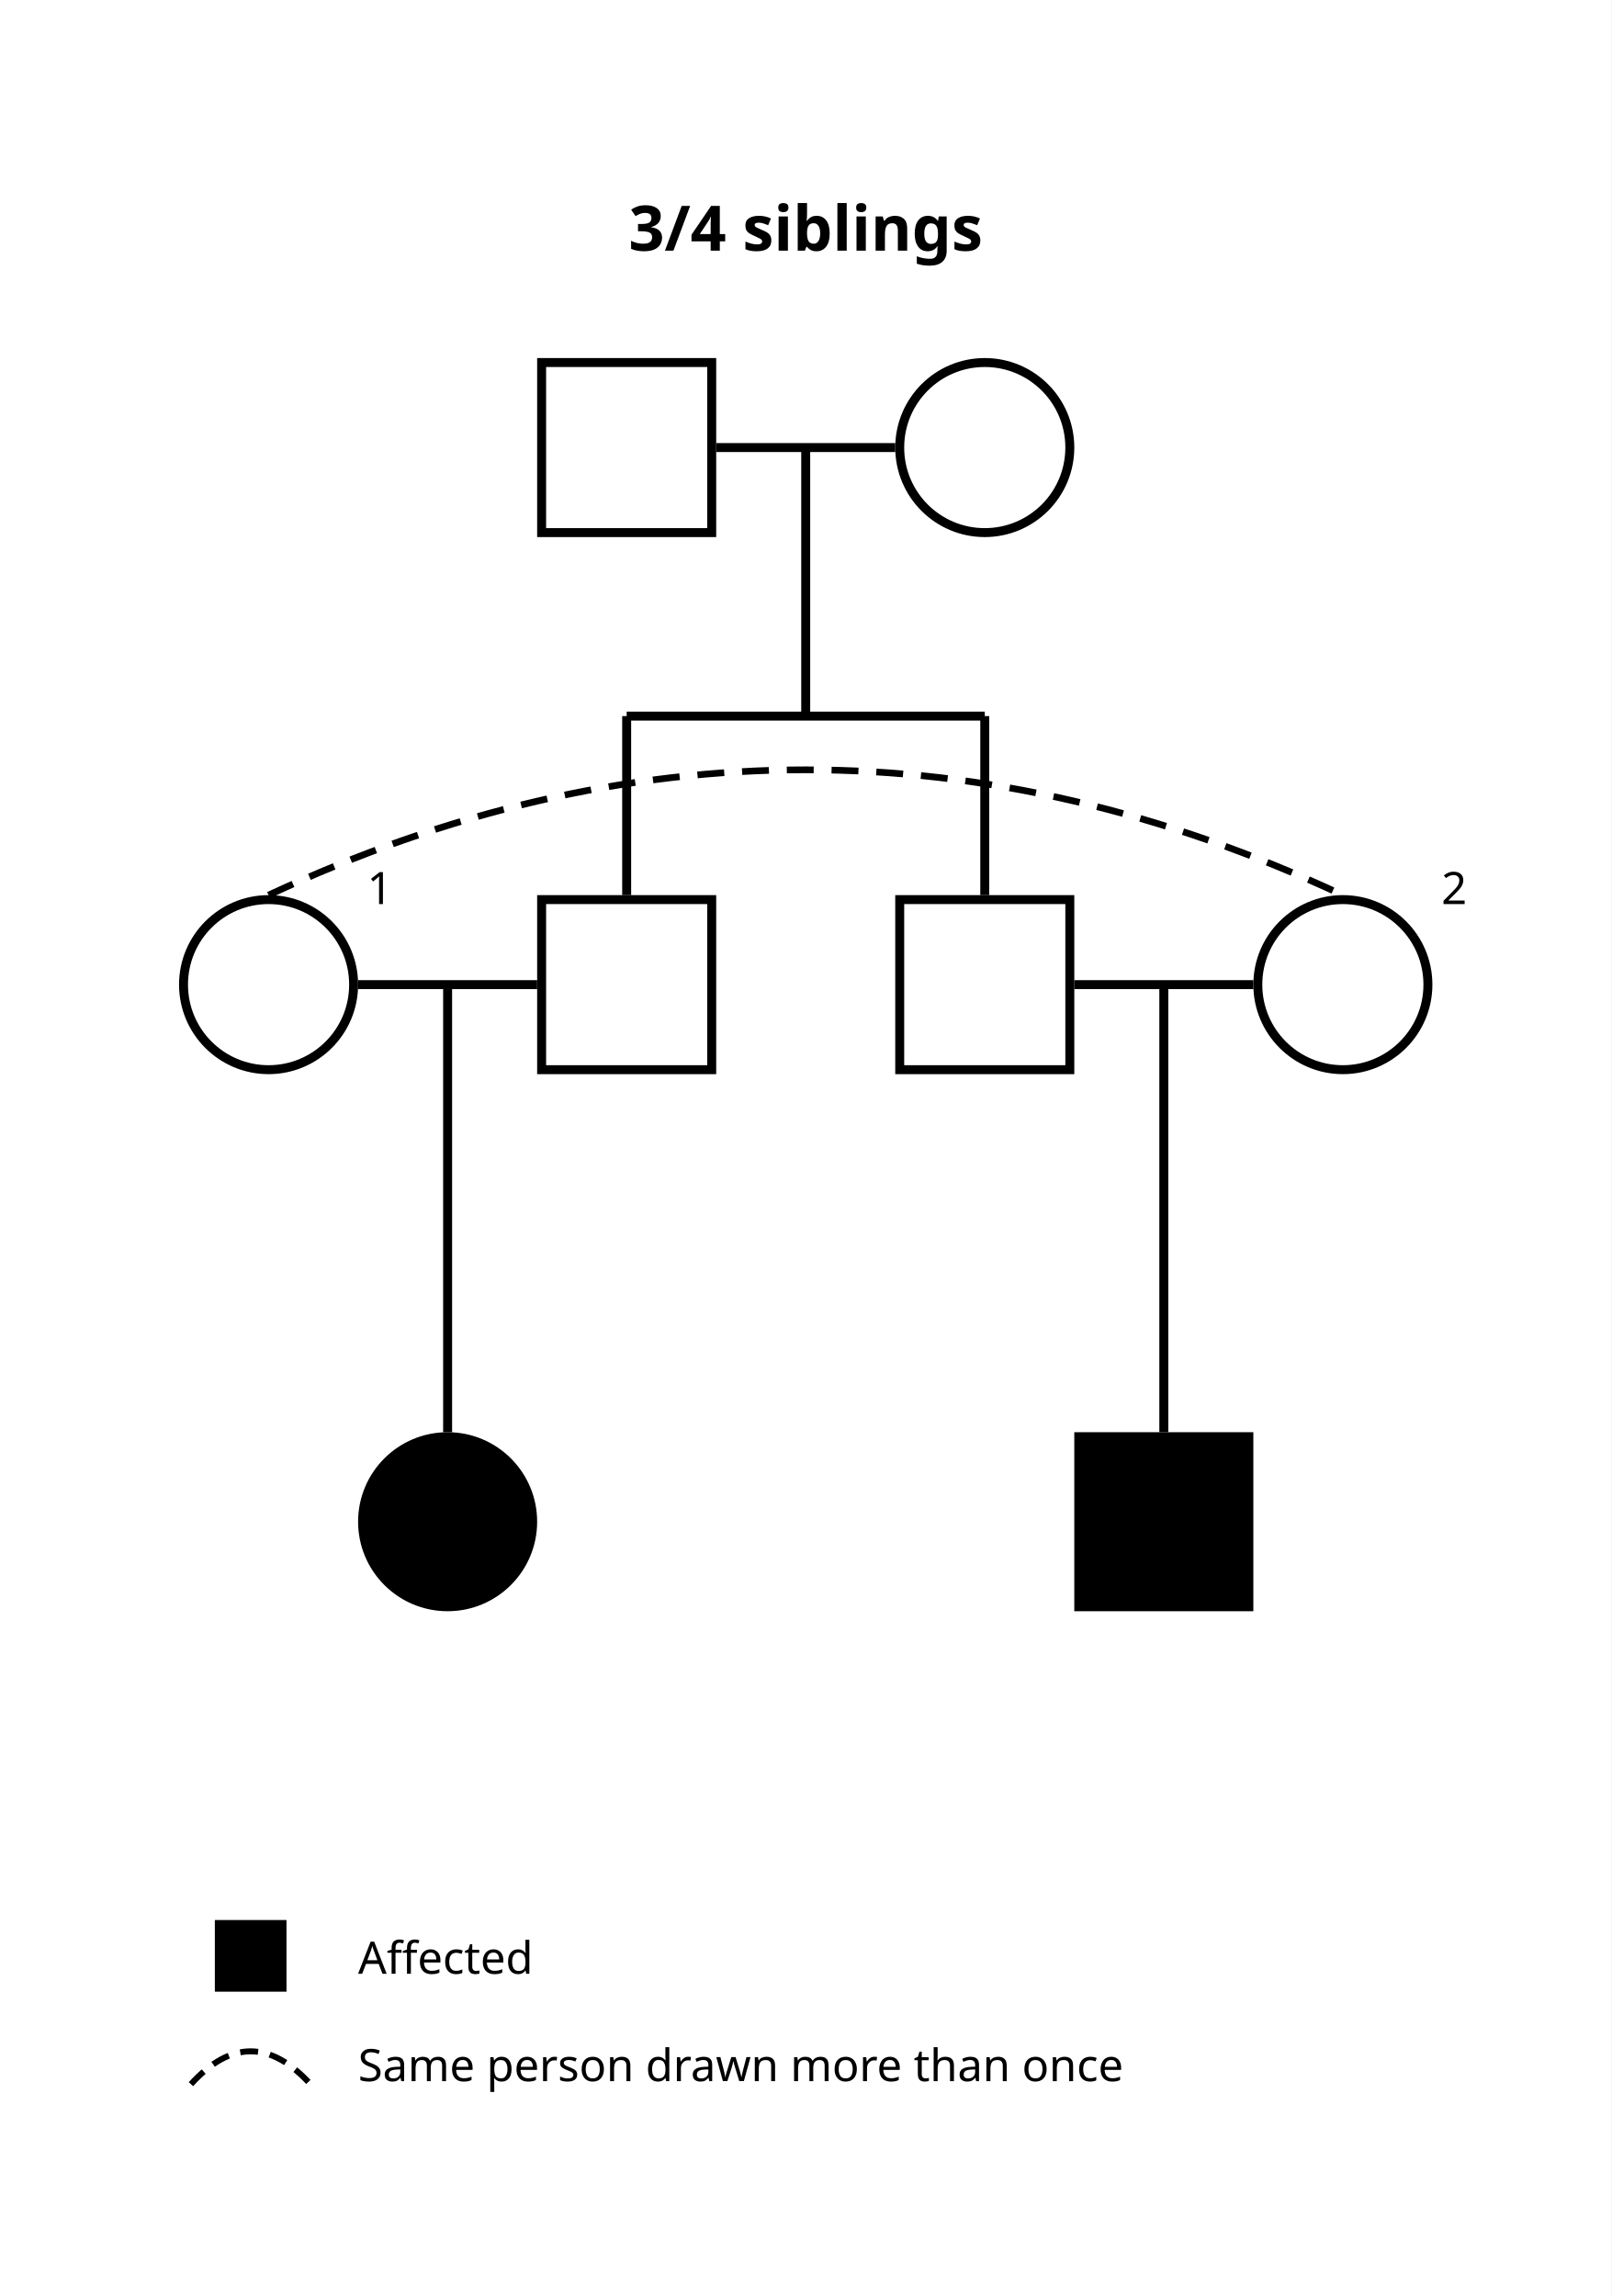
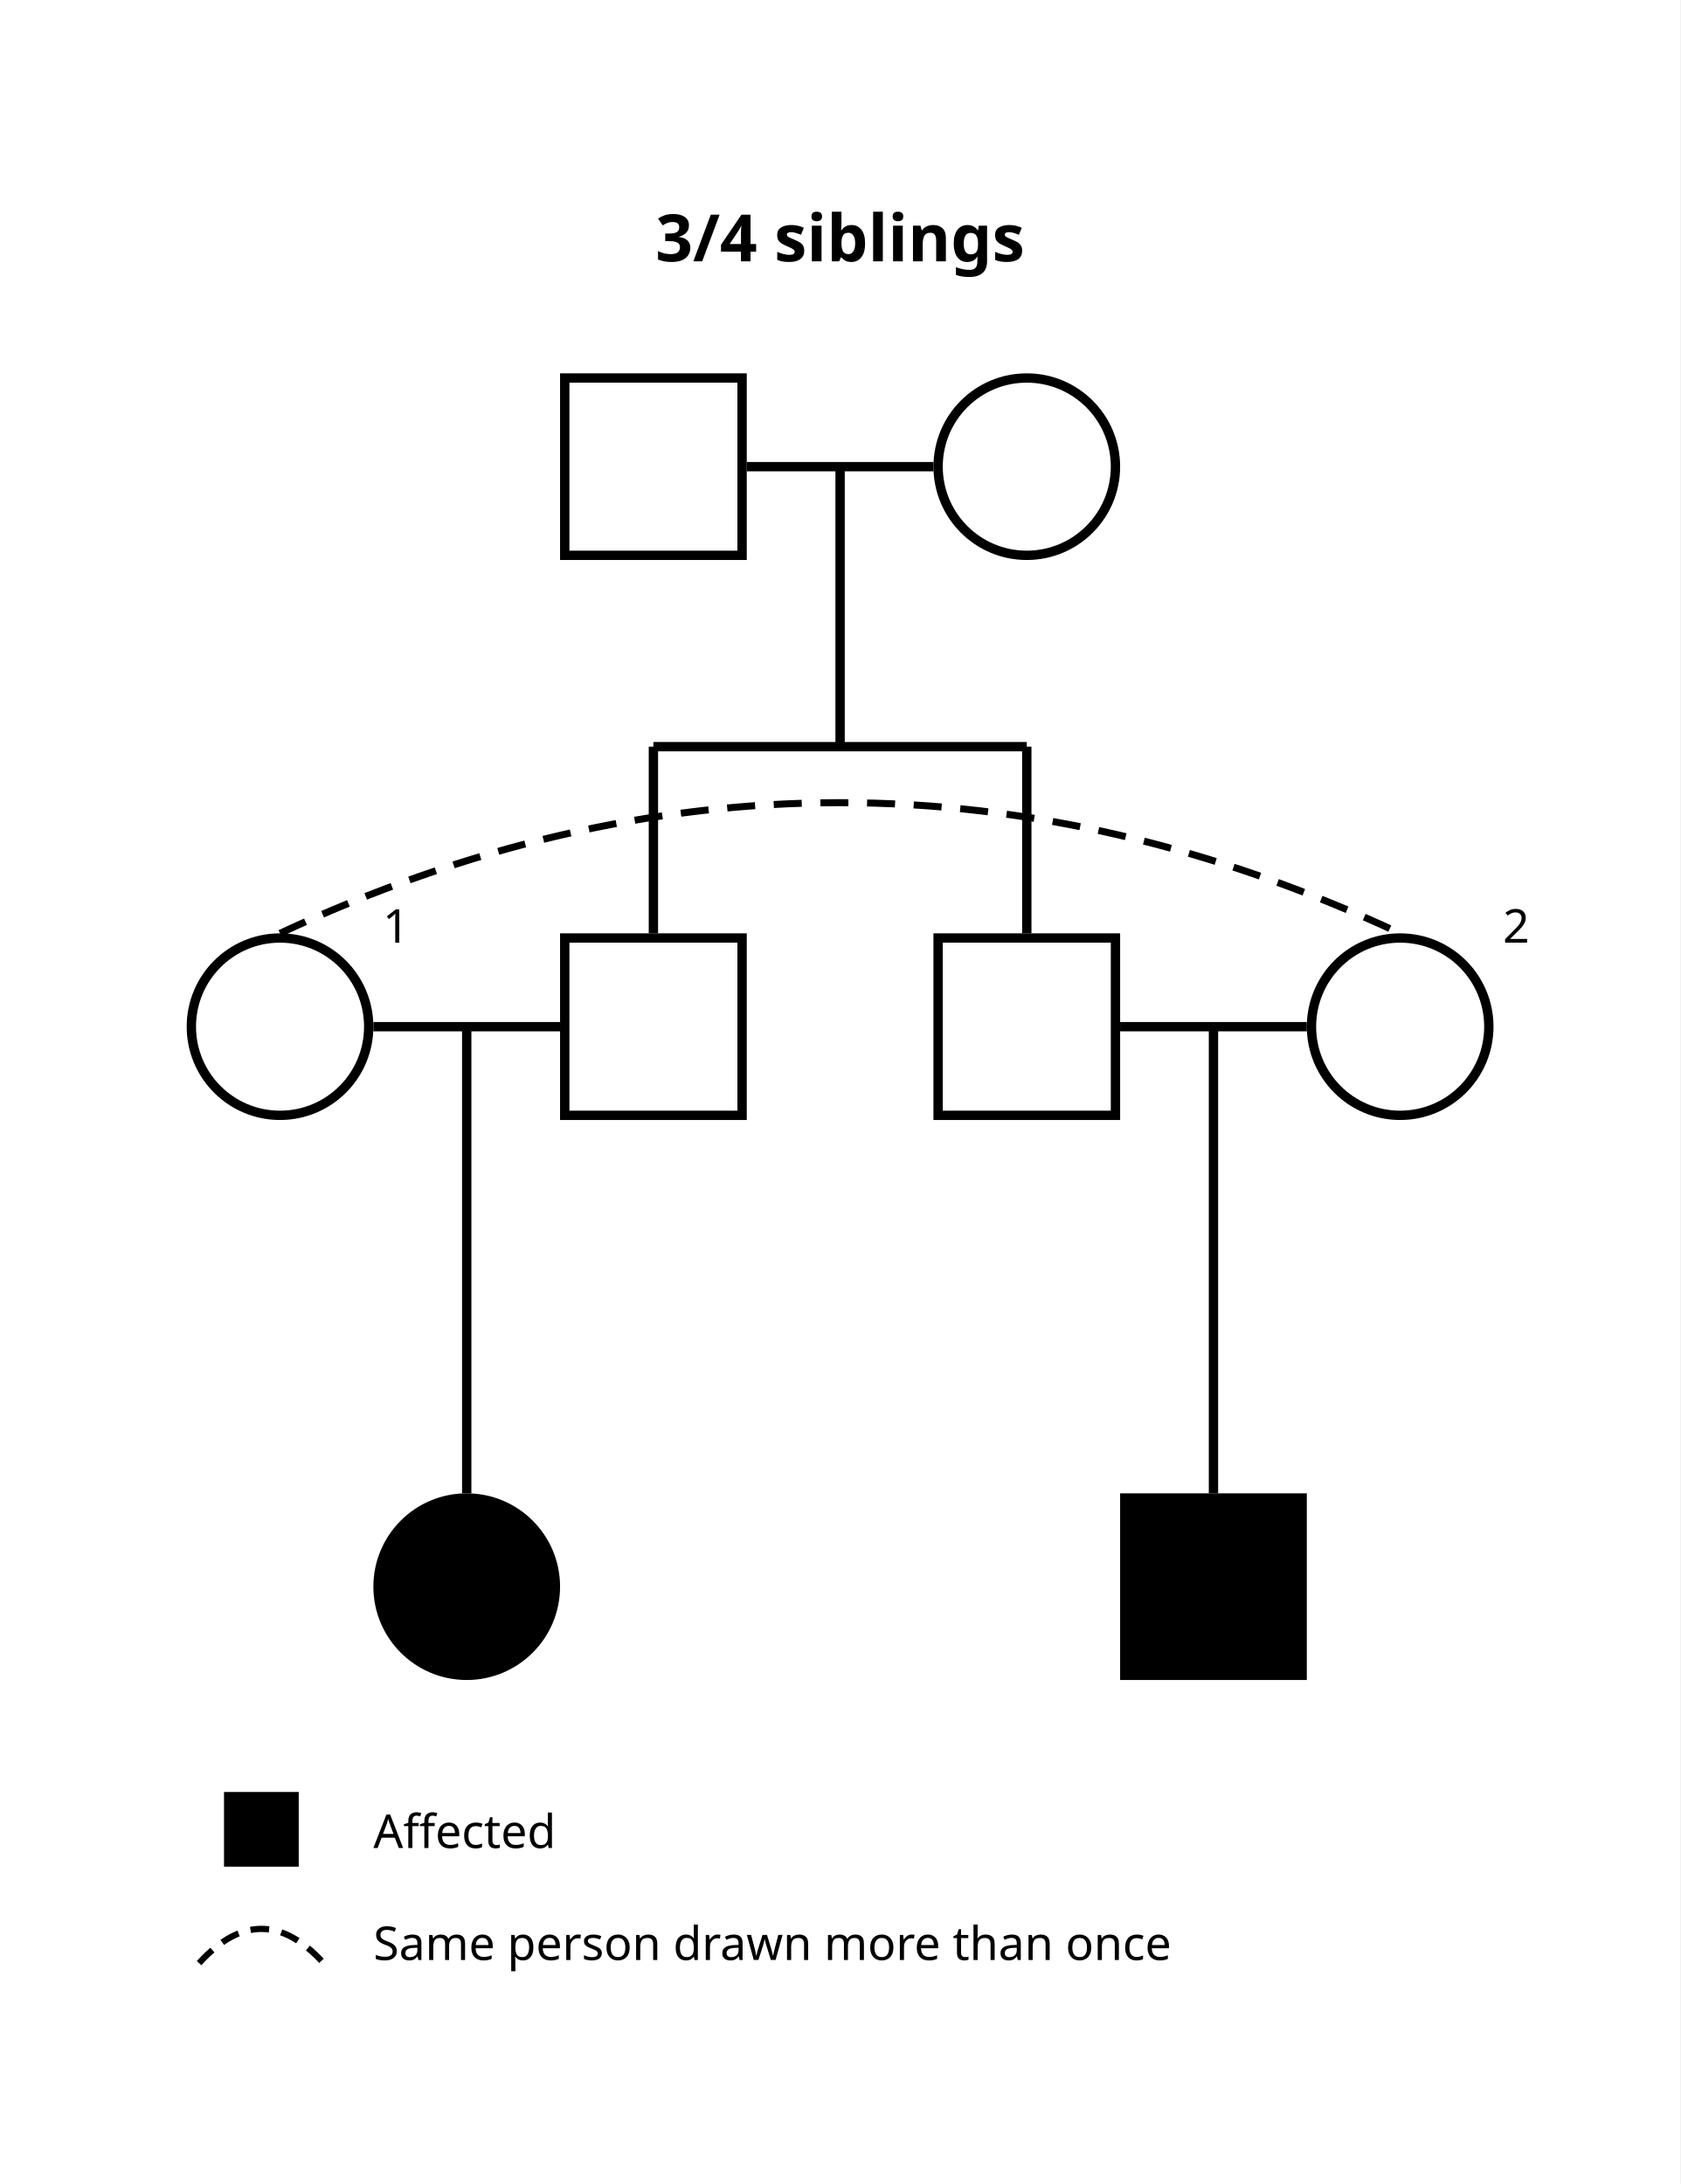
- <svg xmlns="http://www.w3.org/2000/svg" height="513" viewBox="0 0 360 513" width="360">
+ <svg xmlns="http://www.w3.org/2000/svg" height="468" viewBox="0 0 360 468" width="360">
  <defs>
    <marker id="proband-arrowhead" markerHeight="6" markerWidth="6" orient="auto" refX="6" refY="3">
      <path d="M 0 0 L 6 3 L 0 6 Z" fill="black" />
    </marker>
  </defs>
-   <rect fill="white" height="513" width="360" />
+   <rect fill="white" height="468" width="360" />
  <g class="chart-title">
    <text fill="black" font-family="sans-serif" font-size="14" font-weight="bold" style="user-select:none" text-anchor="middle" x="180" y="56">3/4 siblings</text>
  </g>
  <g transform="translate(60 100)">
    <g class="couple-lines">
      <path d="M 100 0 L 140 0" fill="none" stroke="black" stroke-width="2" />
      <path d="M 20 120 L 60 120" fill="none" stroke="black" stroke-width="2" />
      <path d="M 180 120 L 220 120" fill="none" stroke="black" stroke-width="2" />
    </g>
    <g class="sibship-lines">
      <path d="M 120 0 L 120 60 M 80 60 L 160 60 M 80 60 L 80 100 M 160 60 L 160 100" fill="none" stroke="black" stroke-width="2" />
      <path d="M 40 120 L 40 180 M 40 180 L 40 180 M 40 180 L 40 220" fill="none" stroke="black" stroke-width="2" />
      <path d="M 200 120 L 200 180 M 200 180 L 200 180 M 200 180 L 200 220" fill="none" stroke="black" stroke-width="2" />
    </g>
    <g class="duplicate-arcs">
      <path d="M 0 100 Q 120 44 240 100" fill="none" stroke="black" stroke-dasharray="6 4" stroke-width="1.5" />
    </g>
    <g class="symbols">
      <g transform="translate(80 0)">
        <g transform="translate(-20 -20)">
          <g>
            <g>
              <rect fill="white" height="38" stroke="black" stroke-width="2" width="38" x="1" y="1" />
            </g>
          </g>
        </g>
      </g>
      <g transform="translate(160 0)">
        <g transform="translate(-20 -20)">
          <g>
            <g>
              <circle cx="20" cy="20" fill="white" r="19" stroke="black" stroke-width="2" />
            </g>
          </g>
        </g>
      </g>
      <g transform="translate(0 120)">
        <g transform="translate(-20 -20)">
          <g>
            <g>
              <circle cx="20" cy="20" fill="white" r="19" stroke="black" stroke-width="2" />
            </g>
          </g>
          <text data-copy-number="1" fill="black" font-family="sans-serif" font-size="10" style="pointer-events:none;user-select:none" x="42" y="2">1</text>
        </g>
      </g>
      <g transform="translate(80 120)">
        <g transform="translate(-20 -20)">
          <g>
            <g>
              <rect fill="white" height="38" stroke="black" stroke-width="2" width="38" x="1" y="1" />
            </g>
          </g>
        </g>
      </g>
      <g transform="translate(160 120)">
        <g transform="translate(-20 -20)">
          <g>
            <g>
              <rect fill="white" height="38" stroke="black" stroke-width="2" width="38" x="1" y="1" />
            </g>
          </g>
        </g>
      </g>
      <g transform="translate(240 120)">
        <g transform="translate(-20 -20)">
          <g>
            <g>
              <circle cx="20" cy="20" fill="white" r="19" stroke="black" stroke-width="2" />
            </g>
          </g>
          <text data-copy-number="2" fill="black" font-family="sans-serif" font-size="10" style="pointer-events:none;user-select:none" x="42" y="2">2</text>
        </g>
      </g>
      <g transform="translate(40 240)">
        <g transform="translate(-20 -20)">
          <g>
            <g>
              <circle cx="20" cy="20" fill="black" r="19" stroke="black" stroke-width="2" />
            </g>
          </g>
        </g>
      </g>
      <g transform="translate(200 240)">
        <g transform="translate(-20 -20)">
          <g>
            <g>
              <rect fill="black" height="38" stroke="black" stroke-width="2" width="38" x="1" y="1" />
            </g>
          </g>
        </g>
      </g>
    </g>
  </g>
-   <g class="pedigree-key" transform="translate(0 425)">
+   <g class="pedigree-key" data-box="40 380 232 48" data-key-position="bottom-left" transform="translate(0 380)">
    <g transform="translate(56 12) scale(0.667) translate(-14 -14)">
      <svg height="28" viewBox="-2 -2 28 28" width="28">
        <rect fill="black" height="22" stroke="black" stroke-width="2" width="22" x="1" y="1" />
      </svg>
    </g>
    <text fill="black" font-family="sans-serif" font-size="10" x="80" y="16">Affected</text>
    <g transform="translate(56 36) scale(0.667) translate(-24 -10)">
      <svg height="20" viewBox="0 0 48 20" width="48">
        <path d="M 4 17 Q 24 -5 44 17" fill="none" stroke="black" stroke-dasharray="6 4" stroke-width="2" />
      </svg>
    </g>
    <text fill="black" font-family="sans-serif" font-size="10" x="80" y="40">Same person drawn more than once</text>
  </g>
</svg>
